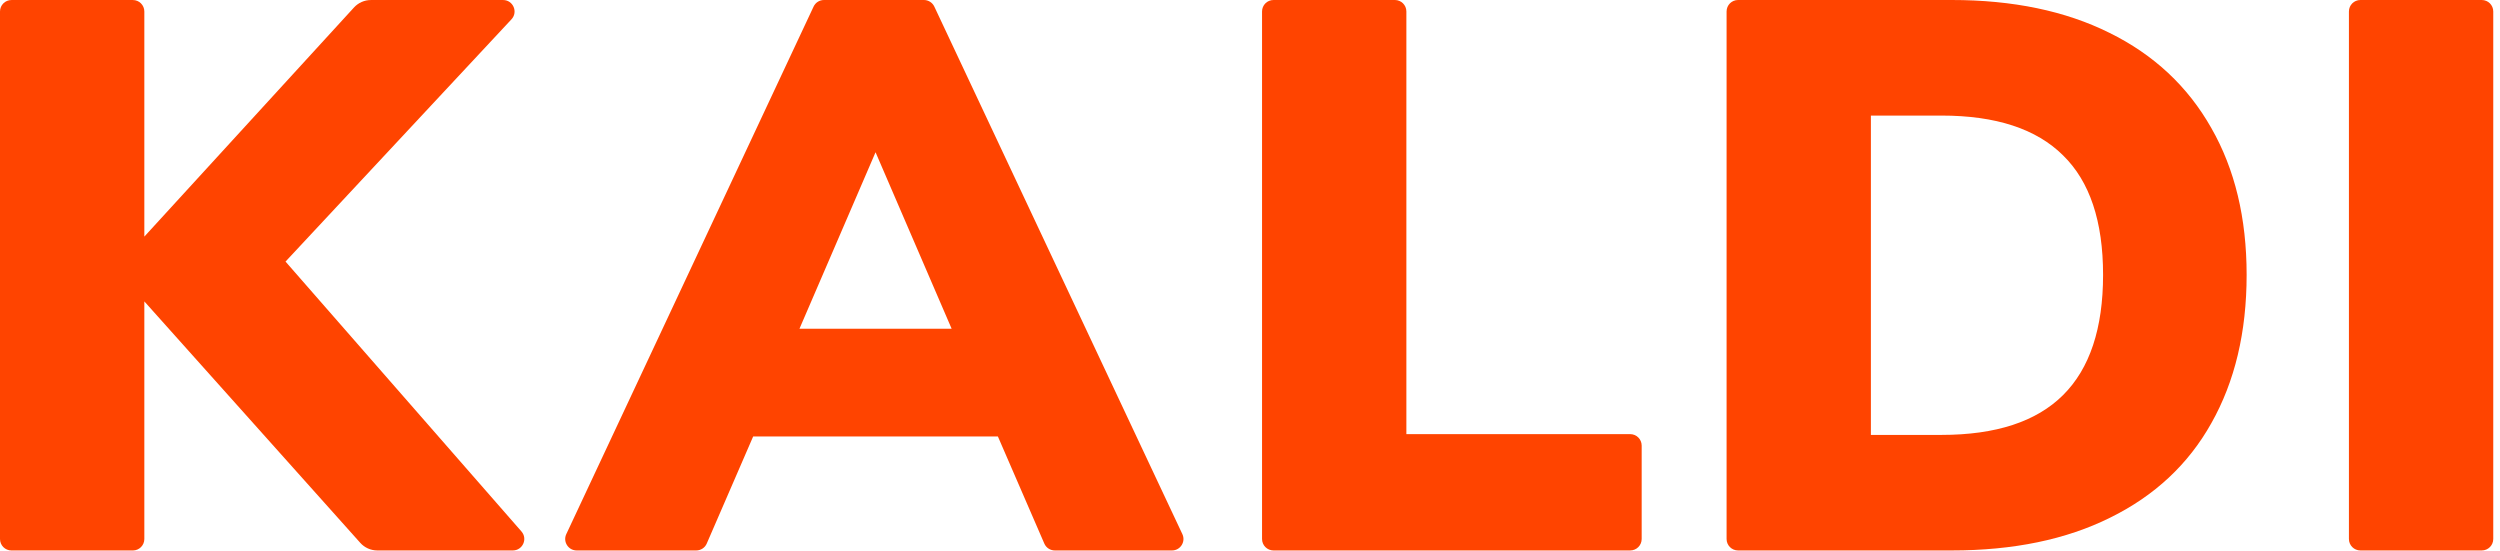
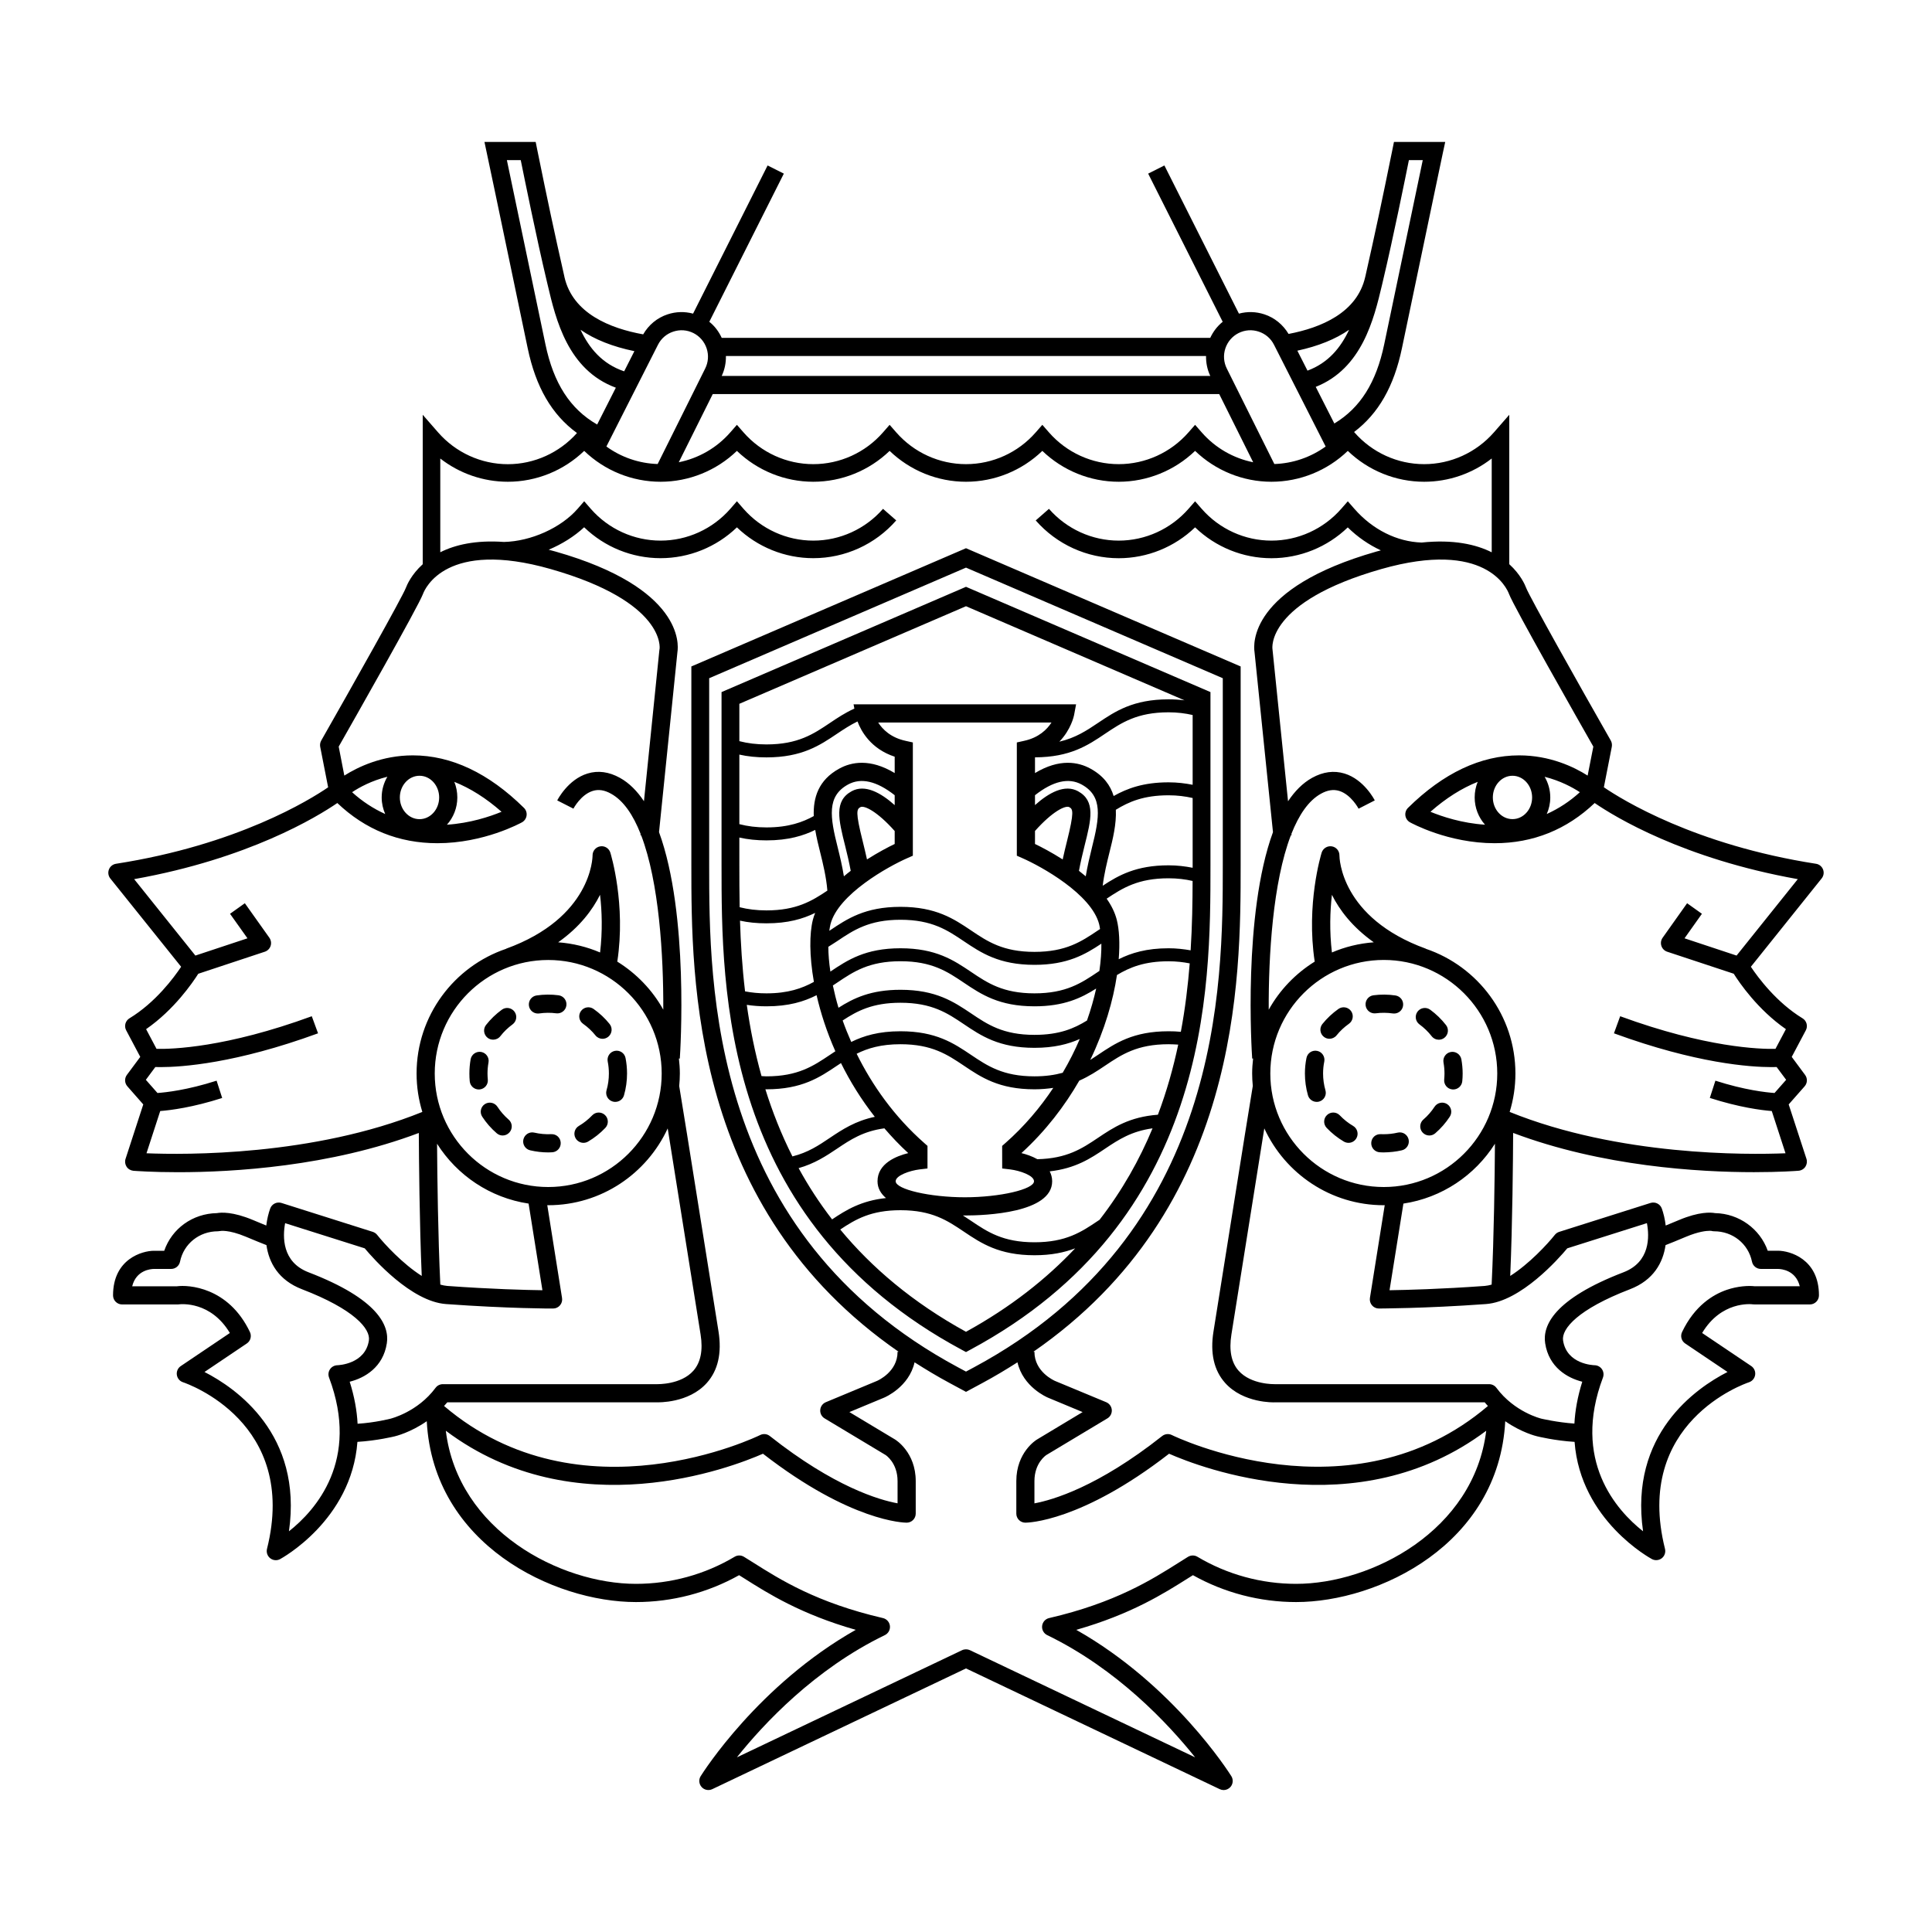
- <svg xmlns="http://www.w3.org/2000/svg" xmlns:xlink="http://www.w3.org/1999/xlink" viewBox="0 0 109 24">
-   <g transform="translate(-1470)">
-     <g style="mix-blend-mode:normal" transform="translate(1470)" fill="#f40">
-       <use xlink:href="#b" style="mix-blend-mode:normal" />
-       <use xlink:href="#c" style="mix-blend-mode:normal" />
-       <use xlink:href="#d" style="mix-blend-mode:normal" />
-       <use xlink:href="#e" style="mix-blend-mode:normal" />
-       <use xlink:href="#f" style="mix-blend-mode:normal" />
-     </g>
-   </g>
-   <defs>
-     <path id="b" d="M22.735 23.171c.283.323.053.829-.376.829h-5.907c-.285 0-.556-.121-.745-.333l-9.414-10.526v10.36c0 .276-.224.5-.5.5h-5.293c-.276 0-.5-.224-.5-.5v-23c0-.276.224-.5.5-.5h5.293c.276 0 .5.224.5.5v9.815l9.141-9.99c.19-.207.457-.325.738-.325h5.762c.437 0 .664.521.366.841l-9.851 10.563 10.287 11.767z" />
-     <path id="c" d="M45.991 24c-.199 0-.38-.118-.459-.301l-2.024-4.669h-10.67l-2.024 4.669c-.079.183-.259.301-.459.301h-5.212c-.366 0-.608-.381-.453-.712l10.782-23c.082-.176.259-.288.453-.288h4.358c.194 0 .37.112.453.287l10.815 23c.156.332-.086.713-.452.713h-5.108zm-11.135-9.668h6.635l-3.317-7.694-3.317 7.694z" />
-     <path id="d" d="M55.525 24c-.276 0-.5-.224-.5-.5v-23c0-.276.224-.5.5-.5h5.293c.276 0 .5.224.5.5v18.428h9.759c.276 0 .5.224.5.5v4.072c0 .276-.224.5-.5.5h-15.552z" />
-     <path id="e" d="M75.279.5c0-.276.224-.5.5-.5h9.315c2.667 0 4.959.477 6.874 1.43 1.938.953 3.42 2.338 4.446 4.153 1.026 1.793 1.539 3.926 1.539 6.4 0 2.496-.513 4.652-1.539 6.468-1.003 1.793-2.474 3.166-4.412 4.119-1.915.953-4.218 1.43-6.908 1.43h-9.315c-.276 0-.5-.224-.5-.5v-23zm9.37 18.462c2.371 0 4.138-.579 5.301-1.736 1.163-1.157 1.744-2.905 1.744-5.242 0-2.338-.581-4.074-1.744-5.209-1.163-1.157-2.93-1.736-5.301-1.736h-3.078v13.923h3.078z" />
-     <path id="f" d="M102.913 24c-.276 0-.5-.224-.5-.5v-23c0-.276.224-.5.5-.5h5.293c.276 0 .5.224.5.5v23c0 .276-.224.5-.5.5h-5.293z" />
-   </defs>
+ <svg xmlns="http://www.w3.org/2000/svg" viewBox="0 0 450 450" id="svg2" version="1.1">
+   <defs id="defs8" />
+   <path id="path6" d="m 172.21,163.93 c 0,0 52.79,-22.73 52.79,-22.73 0,0 50.89,21.92 50.89,21.92 -1.18,-0.15 -2.4,-0.23 -3.71,-0.23 -8.27,0 -12.43,2.8 -16.46,5.51 -2.64,1.78 -5.22,3.47 -8.98,4.35 2.73,-2.81 3.39,-5.98 3.43,-6.18 0,0 0.47,-2.52 0.47,-2.52 0,0 -51.83,0 -51.83,0 0,0 0.19,0.99 0.19,0.99 -2.16,0.98 -3.96,2.18 -5.71,3.36 -3.81,2.56 -7.42,4.99 -14.77,4.99 -2.33,0 -4.4,-0.26 -6.31,-0.76 0,0 0,-8.7 0,-8.7 0,0 0,0 0,0 z m 23.5,122.45 c 3.56,-2.38 7.16,-4.5 14.03,-4.5 7.34,0 10.94,2.42 14.76,4.99 4.02,2.7 8.19,5.5 16.45,5.5 3.96,0 6.96,-0.65 9.48,-1.61 -6.71,7.12 -15.03,13.72 -25.43,19.44 -12.5,-6.87 -22.01,-15.02 -29.29,-23.82 0,0 0,0 0,0 z m -17.19,-32.66 c 8.27,0 12.43,-2.8 16.45,-5.51 0.31,-0.2 0.61,-0.4 0.91,-0.6 2.08,4.21 4.68,8.44 7.88,12.52 -4.55,0.96 -7.56,2.95 -10.47,4.9 -2.61,1.76 -5.09,3.42 -8.72,4.32 -2.61,-5.17 -4.67,-10.42 -6.3,-15.64 0.09,0 0.16,0.01 0.25,0.01 0,0 0,0 0,0 z m 0,-19.33 c 5.18,0 8.75,-1.1 11.68,-2.59 0.94,4.11 2.36,8.53 4.37,13.06 -0.43,0.28 -0.85,0.56 -1.28,0.85 -3.82,2.56 -7.42,4.99 -14.76,4.99 -0.42,0 -0.77,-0.04 -1.16,-0.06 -1.57,-5.62 -2.67,-11.19 -3.43,-16.59 1.44,0.22 2.96,0.34 4.58,0.34 0,0 0,0 0,0 z m 11.36,-41.09 c 0.3,1.8 0.74,3.56 1.14,5.16 0.69,2.77 1.44,5.86 1.69,8.98 -3.61,2.42 -7.22,4.61 -14.19,4.61 -2.3,0 -4.35,-0.26 -6.24,-0.74 -0.06,-3.51 -0.07,-6.81 -0.07,-9.82 0,0 0,-6.41 0,-6.41 1.94,0.44 4.03,0.66 6.31,0.66 5.16,0 8.66,-1.11 11.36,-2.44 z m 48.63,-20.74 c 0,0 -1.67,0.37 -1.67,0.37 0,0 0,26.38 0,26.38 0,0 1.27,0.56 1.27,0.56 4.38,1.91 16.13,8.4 17.91,15.42 0.09,0.33 0.14,0.73 0.2,1.1 -0.17,0.11 -0.33,0.22 -0.5,0.33 -3.82,2.57 -7.43,4.99 -14.77,4.99 -7.34,0 -10.95,-2.42 -14.76,-4.99 -4.03,-2.71 -8.19,-5.5 -16.45,-5.5 -8.26,0 -12.42,2.79 -16.45,5.5 -0.04,0.03 -0.09,0.05 -0.13,0.08 0.08,-0.53 0.16,-1.05 0.27,-1.51 1.78,-7.01 13.54,-13.51 17.92,-15.42 0,0 1.27,-0.56 1.27,-0.56 0,0 0,-26.38 0,-26.38 0,0 -1.67,-0.37 -1.67,-0.37 -3.47,-0.75 -5.38,-2.67 -6.4,-4.27 0,0 40.36,0 40.36,0 -1.03,1.6 -2.93,3.52 -6.4,4.27 0,0 0,0 0,0 z m 39.28,-6.02 c 0,0 0,16.25 0,16.25 -1.75,-0.34 -3.57,-0.57 -5.61,-0.57 -5.86,0 -9.67,1.43 -12.79,3.19 -0.75,-2.48 -2.36,-4.72 -5.42,-6.39 -2.82,-1.55 -7.2,-2.4 -12.9,1.04 0,0 0,-3.66 0,-3.66 8.18,-0.03 12.33,-2.8 16.33,-5.5 3.82,-2.56 7.43,-4.99 14.78,-4.99 2.07,0 3.89,0.24 5.61,0.63 0,0 0,0 0,0 z m 0,35.58 c -1.75,-0.34 -3.58,-0.57 -5.61,-0.57 -7.51,0 -11.63,2.31 -15.34,4.76 0.33,-2.73 0.99,-5.42 1.6,-7.87 0.75,-2.99 1.62,-6.49 1.46,-9.83 3.02,-1.86 6.48,-3.37 12.28,-3.37 2.07,0 3.89,0.24 5.61,0.63 0,0 0,15.62 0,15.62 0,0 0,0.63 0,0.63 0,0 0,0 0,0 z m -5.61,18.75 c -5.14,0 -8.69,1.09 -11.61,2.55 0.3,-3.77 0.12,-6.95 -0.45,-9.18 -0.44,-1.72 -1.27,-3.37 -2.36,-4.92 3.7,-2.47 7.3,-4.75 14.42,-4.75 2.06,0 3.89,0.23 5.6,0.62 -0.01,4.87 -0.09,10.33 -0.46,16.16 -1.61,-0.28 -3.29,-0.48 -5.14,-0.48 0,0 0,0 0,0 z m -16.46,24.84 c -0.59,0.4 -1.18,0.79 -1.78,1.17 3.38,-7.02 5.35,-13.91 6.22,-19.78 3,-1.8 6.43,-3.2 12.02,-3.2 1.79,0 3.39,0.19 4.93,0.49 -0.41,5.1 -1.04,10.45 -2.07,15.94 -0.93,-0.09 -1.88,-0.14 -2.86,-0.13 -8.27,0 -12.43,2.8 -16.46,5.51 z m -59.45,-8.02 c 3.39,-2.23 6.96,-4.13 13.47,-4.13 7.34,0 10.94,2.42 14.76,4.99 4.02,2.71 8.19,5.51 16.45,5.51 4.56,0 7.85,-0.86 10.55,-2.06 -1.11,2.61 -2.44,5.25 -3.98,7.87 -1.84,0.51 -3.96,0.83 -6.57,0.83 -7.34,0 -10.95,-2.43 -14.76,-4.99 -4.03,-2.71 -8.19,-5.51 -16.45,-5.51 -5.06,0 -8.57,1.06 -11.47,2.49 -0.74,-1.68 -1.42,-3.36 -2,-5 0,0 0,0 0,0 z m -1.3,-8.8 c 3.82,-2.57 7.43,-5 14.77,-5 7.34,0 10.94,2.43 14.76,5 4.02,2.7 8.19,5.5 16.45,5.5 6.86,0 10.89,-1.93 14.37,-4.14 -0.53,2.38 -1.23,4.87 -2.14,7.45 -2.99,1.84 -6.42,3.34 -12.23,3.34 -7.34,0 -10.95,-2.43 -14.76,-5 -4.03,-2.7 -8.19,-5.5 -16.45,-5.5 -6.91,0 -10.95,1.96 -14.44,4.19 -0.53,-1.79 -0.96,-3.52 -1.31,-5.19 0.33,-0.22 0.66,-0.44 0.98,-0.65 0,0 0,0 0,0 z m -5.4,-0.19 c -2.78,1.53 -6.04,2.67 -11.05,2.67 -1.8,0 -3.44,-0.16 -4.98,-0.46 -0.69,-5.78 -1.02,-11.33 -1.18,-16.47 1.9,0.42 3.93,0.62 6.16,0.62 4.99,0 8.47,-1.02 11.35,-2.43 -0.22,0.53 -0.4,1.07 -0.54,1.62 -0.81,3.2 -0.83,8.35 0.24,14.45 0,0 0,0 0,0 z m 66.5,-2.55 c -0.12,0.08 -0.23,0.15 -0.35,0.23 -3.82,2.57 -7.42,4.99 -14.77,4.99 -7.34,0 -10.95,-2.42 -14.76,-4.99 -4.03,-2.71 -8.19,-5.51 -16.45,-5.51 -8.18,0 -12.34,2.75 -16.33,5.43 -0.31,-2.09 -0.47,-4.03 -0.48,-5.77 0.68,-0.44 1.38,-0.86 2.05,-1.31 3.81,-2.56 7.42,-4.99 14.76,-4.99 7.34,0 10.94,2.43 14.76,5 4.02,2.7 8.19,5.5 16.45,5.5 7.67,0 11.81,-2.42 15.58,-4.93 0.03,1.88 -0.13,4.03 -0.46,6.35 0,0 0,0 0,0 z m -4.98,-41.86 c -3.07,-1.68 -6.75,0.31 -10.02,3.23 0,0 0,-2.3 0,-2.3 4.18,-3.29 7.84,-4.15 10.87,-2.49 4.98,2.73 4.18,7.58 2.39,14.7 -0.51,2.07 -1.05,4.33 -1.44,6.68 -0.52,-0.44 -1.05,-0.87 -1.58,-1.28 0.38,-2.02 0.83,-3.96 1.31,-5.86 1.52,-6.04 2.62,-10.41 -1.53,-12.68 0,0 0,0 0,0 z m -10.02,12.29 c 0,0 0,-3.03 0,-3.03 4.07,-4.58 7.11,-6.03 7.99,-5.55 0.84,0.46 1.19,1.03 -0.55,7.98 -0.33,1.3 -0.67,2.73 -0.99,4.2 -2.64,-1.68 -5.04,-2.93 -6.45,-3.6 0,0 0,0 0,0 z m -32.68,-9.05 c -3.27,-2.92 -6.95,-4.92 -10.02,-3.24 -4.15,2.27 -3.05,6.64 -1.52,12.72 0.47,1.86 0.92,3.8 1.3,5.82 -0.54,0.41 -1.07,0.84 -1.59,1.28 -0.38,-2.36 -0.92,-4.62 -1.44,-6.71 -1.79,-7.09 -2.58,-11.94 2.4,-14.67 3.03,-1.66 6.69,-0.8 10.87,2.49 0,0 0,2.31 0,2.31 z m -6.45,12.65 c -0.33,-1.48 -0.67,-2.91 -1,-4.24 -1.74,-6.91 -1.38,-7.48 -0.54,-7.94 0.88,-0.48 3.92,0.98 7.99,5.56 0,0 0,3.02 0,3.02 -1.41,0.67 -3.81,1.92 -6.45,3.6 0,0 0,0 0,0 z m 12.23,72.2 c 0,0 1.86,-0.22 1.86,-0.22 0,0 0,-5.26 0,-5.26 0,0 -0.71,-0.63 -0.71,-0.63 -7.05,-6.2 -12.21,-13.56 -15.79,-20.83 2.61,-1.3 5.7,-2.22 10.21,-2.22 7.34,0 10.94,2.43 14.76,4.99 4.02,2.71 8.19,5.51 16.45,5.51 1.62,0 3.04,-0.14 4.38,-0.33 -3.03,4.55 -6.72,8.95 -11.19,12.88 0,0 -0.72,0.63 -0.72,0.63 0,0 0.01,5.26 0.01,5.26 0,0 1.86,0.22 1.86,0.22 2.27,0.28 5.55,1.41 5.55,2.76 0,1.88 -7.98,3.73 -16.11,3.73 -8.13,0 -16.11,-1.85 -16.11,-3.73 0,-1.35 3.28,-2.48 5.55,-2.76 z M 241.62,270 c -1.24,-0.7 -2.6,-1.15 -3.71,-1.42 5.7,-5.21 10.1,-11.02 13.48,-16.88 2.28,-1 4.17,-2.25 6.01,-3.49 3.82,-2.56 7.43,-4.99 14.78,-4.99 0.79,0.01 1.53,0.04 2.25,0.09 -1.14,5.39 -2.67,10.87 -4.73,16.33 -6.65,0.5 -10.38,2.98 -13.98,5.4 -3.69,2.48 -7.22,4.81 -14.1,4.96 0,0 0,0 0,0 z M 199.73,168.04 c 0.83,2.23 3.07,6.37 8.66,8.21 0,0 0,3.81 0,3.81 -5.71,-3.44 -10.08,-2.59 -12.9,-1.04 -4.9,2.68 -6.1,6.81 -5.95,11.06 -2.49,1.37 -5.79,2.64 -11.02,2.64 -2.33,0 -4.4,-0.26 -6.31,-0.76 0,0 0,-16.2 0,-16.2 1.94,0.44 4.02,0.65 6.31,0.65 8.27,0 12.43,-2.8 16.45,-5.51 1.55,-1.04 3.06,-2.03 4.76,-2.86 0,0 0,0 0,0 z m -5.92,115.98 c -3,-3.89 -5.58,-7.88 -7.8,-11.94 3.75,-1.06 6.4,-2.82 8.97,-4.54 3.1,-2.09 6.08,-4.06 11.01,-4.73 1.71,1.98 3.53,3.92 5.56,5.77 -2.77,0.68 -7.16,2.41 -7.16,6.56 0,1.61 0.77,2.88 1.97,3.91 -5.78,0.62 -9.27,2.77 -12.55,4.97 0,0 0,0 0,0 z m 61.92,0.34 c -3.82,2.57 -7.43,4.99 -14.78,4.99 -7.34,0 -10.95,-2.42 -14.76,-4.99 -0.63,-0.42 -1.27,-0.84 -1.92,-1.26 0.15,0 0.32,0.01 0.46,0.01 4.77,0 20.34,-0.58 20.34,-7.97 0,-0.88 -0.23,-1.63 -0.57,-2.31 5.98,-0.67 9.51,-3 12.91,-5.29 3.1,-2.08 6.1,-4.05 11.04,-4.73 -3.02,7.27 -7.03,14.45 -12.33,21.29 -0.13,0.09 -0.26,0.17 -0.39,0.26 0,0 0,0 0,0 z m 46.16,84.55 c -8.11,0 -16.06,-2.18 -22.99,-6.31 -0.68,-0.41 -1.52,-0.39 -2.2,0.02 -0.69,0.43 -1.41,0.88 -2.15,1.35 -6.24,3.94 -14.77,9.34 -30.19,12.91 -0.88,0.2 -1.53,0.94 -1.63,1.83 -0.1,0.89 0.38,1.75 1.18,2.14 16.32,7.9 28.25,20.7 34.46,28.47 0,0 -52.45,-24.96 -52.45,-24.96 -0.57,-0.27 -1.26,-0.27 -1.83,0 0,0 -52.46,24.96 -52.46,24.96 6.2,-7.76 18.12,-20.56 34.47,-28.47 0.8,-0.39 1.28,-1.25 1.18,-2.14 -0.1,-0.89 -0.75,-1.63 -1.63,-1.83 -15.44,-3.58 -23.97,-8.98 -30.2,-12.92 -0.74,-0.47 -1.46,-0.92 -2.15,-1.34 -0.67,-0.42 -1.51,-0.43 -2.19,-0.02 -6.93,4.13 -14.88,6.31 -22.99,6.31 -17.55,0 -41.44,-12.36 -44.28,-35.66 30.21,22.68 66.74,8.48 73.87,5.35 20.47,15.88 32.93,16.06 33.47,16.06 1.16,0 2.11,-0.95 2.11,-2.11 0,0 0,-7.57 0,-7.57 0,-6.72 -4.64,-9.59 -4.84,-9.71 0,0 -10.61,-6.37 -10.61,-6.37 0,0 8.08,-3.36 8.08,-3.36 0.27,-0.11 5.81,-2.5 7.1,-8.23 2.6,1.65 5.27,3.27 8.14,4.81 0,0 3.84,2.07 3.84,2.07 0,0 3.84,-2.07 3.84,-2.07 2.87,-1.54 5.55,-3.16 8.15,-4.81 1.29,5.73 6.83,8.12 7.1,8.23 0,0 8.07,3.36 8.07,3.36 0,0 -10.61,6.38 -10.61,6.38 -0.2,0.11 -4.83,2.98 -4.83,9.7 0,0 0,7.57 0,7.57 0,1.16 0.94,2.11 2.11,2.11 0.53,0 13,-0.18 33.47,-16.06 7.13,3.14 43.65,17.33 73.87,-5.35 -2.85,23.3 -26.74,35.66 -44.28,35.66 0,0 0,0 0,0 z m -77.88,-54.52 c 0,0 0.99,0.53 0.99,0.53 0,0 0.98,-0.53 0.98,-0.53 55.96,-30.07 55.96,-83.95 55.96,-112.9 0,0 0,-40.29 0,-40.29 0,0 -56.94,-24.52 -56.94,-24.52 0,0 -56.94,24.52 -56.94,24.52 0,0 0,40.29 0,40.29 0,28.95 0,82.83 55.95,112.9 0,0 0,0 0,0 z M 165.18,157.97 c 0,0 59.82,-25.76 59.82,-25.76 0,0 59.81,25.76 59.81,25.76 0,0 0,43.52 0,43.52 0,27.86 0,85.84 -57.93,116.97 0,0 -1.88,1.01 -1.88,1.01 0,0 -1.88,-1.01 -1.88,-1.01 -57.94,-31.13 -57.94,-89.11 -57.94,-116.97 0,0 0,-43.52 0,-43.52 z m -7.08,-50.3 c 0,0 7.91,-15.88 7.91,-15.88 0,0 117.97,0 117.97,0 0,0 7.91,15.88 7.91,15.88 -4.6,-0.93 -8.83,-3.34 -11.99,-6.96 0,0 -1.54,-1.76 -1.54,-1.76 0,0 -1.54,1.76 -1.54,1.76 -4.12,4.71 -10.05,7.4 -16.25,7.4 -6.21,0 -12.13,-2.69 -16.25,-7.4 0,0 -1.54,-1.76 -1.54,-1.76 0,0 -1.54,1.76 -1.54,1.76 -4.11,4.71 -10.03,7.4 -16.24,7.4 -6.21,0 -12.13,-2.69 -16.25,-7.4 0,0 -1.54,-1.76 -1.54,-1.76 0,0 -1.54,1.76 -1.54,1.76 -4.11,4.71 -10.03,7.4 -16.24,7.4 -6.21,0 -12.13,-2.69 -16.25,-7.4 0,0 -1.54,-1.76 -1.54,-1.76 0,0 -1.54,1.76 -1.54,1.76 -3.16,3.62 -7.39,6.03 -12,6.96 0,0 0,0 0,0 z m 10.98,-24.75 c 0,0 111.83,0 111.83,0 -0.02,1.56 0.27,3.14 0.99,4.64 0,0 -113.8,0 -113.8,0 0.71,-1.5 1.01,-3.08 0.98,-4.64 0,0 0,0 0,0 z m -66.53,23.88 c 4.47,3.48 10,5.41 15.74,5.41 6.64,0 13.01,-2.6 17.78,-7.19 4.77,4.59 11.14,7.19 17.79,7.19 6.64,0 13.01,-2.6 17.78,-7.19 4.78,4.59 11.14,7.19 17.79,7.19 6.65,0 13.01,-2.6 17.78,-7.19 4.78,4.59 11.14,7.19 17.79,7.19 6.65,0 13.01,-2.6 17.78,-7.19 4.78,4.59 11.14,7.19 17.79,7.19 6.64,0 13.01,-2.6 17.79,-7.19 4.77,4.59 11.14,7.19 17.78,7.19 6.65,0 13.01,-2.6 17.79,-7.19 4.77,4.59 11.14,7.19 17.78,7.19 5.74,0 11.27,-1.93 15.74,-5.42 0,0 0,21.85 0,21.85 -3.67,-1.84 -8.92,-3.04 -16.33,-2.27 -5.75,-0.19 -11.42,-3.01 -15.65,-7.85 0,0 -1.54,-1.76 -1.54,-1.76 0,0 -1.54,1.76 -1.54,1.76 -4.12,4.7 -10.04,7.4 -16.25,7.4 -6.21,0 -12.13,-2.7 -16.24,-7.4 0,0 -1.54,-1.76 -1.54,-1.76 0,0 -1.54,1.76 -1.54,1.76 -4.12,4.7 -10.04,7.4 -16.25,7.4 -6.21,0 -12.13,-2.7 -16.25,-7.4 0,0 -3.08,2.7 -3.08,2.7 4.9,5.59 11.94,8.8 19.33,8.8 6.65,0 13.01,-2.6 17.79,-7.19 4.77,4.59 11.13,7.19 17.78,7.19 6.65,0 13.01,-2.59 17.78,-7.18 2.31,2.27 4.93,4.06 7.71,5.35 -0.35,0.1 -0.69,0.18 -1.04,0.28 -29.73,8.48 -28.65,21.68 -28.39,23.37 0,0 4.3,41.98 4.3,41.98 -7,19.12 -4.96,51.01 -4.84,52.75 0,0 0.21,-0.02 0.21,-0.02 -0.13,1.15 -0.22,2.31 -0.22,3.49 0,0.98 0.06,1.94 0.15,2.9 -0.23,1.35 -1.58,9.54 -9.16,57.22 -0.8,5 0.11,9.02 2.7,11.93 4.26,4.79 11.42,4.56 11.63,4.54 0,0 48.85,0 48.85,0 0.24,0.3 0.49,0.58 0.75,0.85 -31.82,27.1 -73.2,6.98 -73.62,6.77 -0.73,-0.37 -1.61,-0.28 -2.26,0.23 -14.96,11.83 -25.48,14.89 -29.75,15.68 0,0 0,-5.18 0,-5.18 0,-4.25 2.69,-6.02 2.78,-6.08 0,0 14.21,-8.53 14.21,-8.53 0.69,-0.41 1.08,-1.17 1.03,-1.97 -0.06,-0.8 -0.57,-1.49 -1.3,-1.8 0,0 -11.94,-4.96 -11.94,-4.96 -0.2,-0.09 -4.78,-2.11 -4.78,-6.78 0,0 -0.26,0 -0.26,0 48.26,-33.34 48.29,-86.73 48.29,-113.37 0,0 0,-46.26 0,-46.26 0,0 -63.97,-27.54 -63.97,-27.54 0,0 -63.97,27.54 -63.97,27.54 0,0 0,46.26 0,46.26 0,26.64 0.03,80.03 48.29,113.37 0,0 -0.26,0 -0.26,0 0,4.67 -4.59,6.69 -4.77,6.77 0,0 -11.94,4.97 -11.94,4.97 -0.74,0.31 -1.24,1 -1.3,1.8 -0.06,0.8 0.33,1.56 1.02,1.97 0,0 14.2,8.53 14.2,8.53 0.03,0.02 2.79,1.8 2.79,6.08 0,0 0,5.17 0,5.17 -4.28,-0.78 -14.79,-3.84 -29.75,-15.67 -0.64,-0.51 -1.52,-0.6 -2.26,-0.23 -0.41,0.21 -41.76,20.37 -73.62,-6.77 0.25,-0.28 0.5,-0.55 0.75,-0.85 0,0 48.75,0 48.75,0 0.32,0 7.47,0.25 11.72,-4.54 2.59,-2.91 3.5,-6.93 2.71,-11.94 -7.54,-47.42 -8.92,-55.78 -9.16,-57.19 0.09,-0.97 0.15,-1.94 0.15,-2.93 0,-1.17 -0.09,-2.33 -0.22,-3.48 0,0 0.21,0.02 0.21,0.02 0.12,-1.74 2.16,-33.63 -4.84,-52.75 0,0 4.29,-41.98 4.29,-41.98 0.27,-1.69 1.34,-14.9 -28.39,-23.37 -0.55,-0.16 -1.07,-0.29 -1.6,-0.43 3.08,-1.3 5.95,-3.08 8.26,-5.23 4.77,4.61 11.14,7.2 17.8,7.2 6.64,0 13.01,-2.59 17.78,-7.18 4.78,4.59 11.14,7.18 17.79,7.18 7.39,0 14.43,-3.2 19.32,-8.8 0,0 -3.08,-2.69 -3.08,-2.69 -4.11,4.7 -10.03,7.4 -16.24,7.4 -6.21,0 -12.13,-2.7 -16.25,-7.4 0,0 -1.54,-1.77 -1.54,-1.77 0,0 -1.54,1.77 -1.54,1.77 -4.11,4.7 -10.03,7.4 -16.24,7.4 -6.22,0 -12.14,-2.7 -16.25,-7.4 0,0 -1.54,-1.77 -1.54,-1.77 0,0 -1.54,1.77 -1.54,1.77 -3.89,4.45 -10.88,7.57 -17.14,7.71 -6.63,-0.47 -11.42,0.68 -14.84,2.4 0,0 0,-21.83 0,-21.83 0,0 0,0 0,0 z m 50.7,-26.49 c 0.74,-1.47 2.01,-2.56 3.57,-3.07 1.56,-0.52 3.22,-0.4 4.7,0.34 1.46,0.74 2.55,2.01 3.07,3.57 0.52,1.57 0.39,3.24 -0.35,4.71 0,0 -11.06,22.22 -11.06,22.22 -4.33,-0.14 -8.48,-1.57 -11.94,-4.08 0,0 12.01,-23.69 12.01,-23.69 0,0 0,0 0,0 z m -7.87,6.18 c -5.12,-1.73 -8.16,-5.4 -10.16,-9.68 3.27,2.27 7.48,3.94 12.54,4.98 0,0 -2.38,4.7 -2.38,4.7 z m -6.29,12.39 c -6.28,-3.6 -10.15,-9.58 -12.05,-18.69 -5.43,-26 -7.98,-38.15 -8.98,-42.9 0,0 3.23,0 3.23,0 0.81,3.99 3.69,18.23 6.06,28.17 0,0 0.23,0.97 0.23,0.97 1.88,7.98 4.68,19.75 15.86,23.87 0,0 -4.35,8.58 -4.35,8.58 0,0 0,0 0,0 z m -25.47,152.56 c -0.04,-0.46 -0.07,-0.93 -0.07,-1.4 0,-0.86 0.08,-1.72 0.23,-2.55 0.22,-1.15 -0.54,-2.25 -1.69,-2.47 -1.15,-0.2 -2.25,0.55 -2.47,1.7 -0.19,1.08 -0.29,2.2 -0.29,3.32 0,0.61 0.02,1.21 0.08,1.81 0.11,1.09 1.03,1.91 2.11,1.91 0.06,0 0.14,0 0.2,-0.01 1.17,-0.11 2.02,-1.15 1.9,-2.31 0,0 0,0 0,0 z m 11.67,-15.37 c 0.1,0 0.2,0 0.31,-0.02 1.31,-0.19 2.67,-0.2 3.95,-0.03 1.16,0.15 2.22,-0.67 2.37,-1.82 0.16,-1.16 -0.66,-2.23 -1.82,-2.38 -1.67,-0.22 -3.42,-0.21 -5.12,0.04 -1.16,0.17 -1.95,1.25 -1.78,2.41 0.15,1.05 1.05,1.8 2.09,1.8 0,0 0,0 0,0 z m 10.61,30.12 c 0.37,0 0.74,-0.1 1.07,-0.29 1.48,-0.87 2.83,-1.94 4.02,-3.19 0.81,-0.85 0.77,-2.19 -0.07,-2.99 -0.85,-0.81 -2.19,-0.78 -2.99,0.07 -0.92,0.96 -1.96,1.79 -3.1,2.46 -1.01,0.59 -1.34,1.89 -0.75,2.89 0.39,0.67 1.1,1.05 1.82,1.05 0,0 0,0 0,0 z m -17.44,-5.43 c -1,-0.87 -1.88,-1.87 -2.6,-2.98 -0.64,-0.97 -1.95,-1.25 -2.93,-0.61 -0.98,0.64 -1.25,1.95 -0.61,2.93 0.94,1.44 2.08,2.74 3.38,3.86 0.4,0.35 0.89,0.52 1.38,0.52 0.59,0 1.18,-0.25 1.6,-0.74 0.77,-0.88 0.67,-2.22 -0.22,-2.98 0,0 0,0 0,0 z m 20.24,-19.59 c 0.42,0.52 1.03,0.79 1.65,0.79 0.46,0 0.93,-0.16 1.32,-0.47 0.91,-0.74 1.05,-2.07 0.32,-2.98 -1.07,-1.34 -2.34,-2.52 -3.74,-3.51 -0.96,-0.67 -2.28,-0.44 -2.95,0.52 -0.67,0.95 -0.44,2.27 0.51,2.94 1.09,0.77 2.06,1.68 2.89,2.71 0,0 0,0 0,0 z m 2.85,6.09 c 0.18,0.91 0.27,1.84 0.27,2.78 0,1.33 -0.18,2.65 -0.55,3.91 -0.32,1.13 0.33,2.3 1.45,2.62 0.2,0.06 0.39,0.08 0.59,0.08 0.92,0 1.76,-0.6 2.03,-1.53 0.47,-1.65 0.71,-3.35 0.71,-5.08 0,-1.22 -0.12,-2.43 -0.35,-3.61 -0.23,-1.15 -1.33,-1.89 -2.49,-1.66 -1.15,0.23 -1.89,1.34 -1.66,2.49 0,0 0,0 0,0 z m -10.95,18.91 c -0.05,-1.16 -0.99,-2.06 -2.22,-2 -1.31,0.06 -2.65,-0.06 -3.93,-0.36 -1.13,-0.27 -2.27,0.44 -2.54,1.58 -0.27,1.14 0.44,2.28 1.58,2.54 1.37,0.32 2.78,0.49 4.2,0.49 0.3,0 0.61,-0.01 0.91,-0.03 1.16,-0.06 2.06,-1.05 2,-2.22 z m -13.71,-30.99 c -1.39,1.01 -2.63,2.21 -3.69,3.56 -0.72,0.93 -0.55,2.26 0.37,2.98 0.38,0.3 0.84,0.44 1.3,0.44 0.63,0 1.25,-0.28 1.67,-0.81 0.81,-1.05 1.77,-1.97 2.84,-2.75 0.94,-0.69 1.15,-2.01 0.46,-2.96 -0.69,-0.94 -2.01,-1.15 -2.95,-0.46 0,0 0,0 0,0 z m -15.63,14.86 c 0,-14.58 11.85,-26.44 26.43,-26.44 14.57,0 26.43,11.86 26.43,26.44 0,14.58 -11.86,26.44 -26.43,26.44 -14.58,0 -26.43,-11.86 -26.43,-26.44 z m 38.51,-28.19 c -3.03,-1.3 -6.32,-2.11 -9.76,-2.37 5.04,-3.57 8.01,-7.56 9.75,-11.06 0.45,3.76 0.6,8.46 0.01,13.43 z M 34.12,268.62 c 0,0 3.2,-9.84 3.2,-9.84 2.43,-0.19 7.55,-0.83 14.43,-3.04 0,0 -1.3,-4.03 -1.3,-4.03 -6.81,2.19 -11.81,2.73 -13.77,2.87 0,0 -2.71,-3.07 -2.71,-3.07 0,0 2.21,-2.98 2.21,-2.98 0.34,0.01 0.72,0.02 1.19,0.02 4.99,0 17.55,-0.86 36.71,-7.87 0,0 -1.46,-3.98 -1.46,-3.98 -20.01,7.33 -32.57,7.68 -36.16,7.6 0,0 -2.43,-4.59 -2.43,-4.59 6.54,-4.53 10.83,-10.82 12.15,-12.9 0,0 15.51,-5.14 15.51,-5.14 0.63,-0.21 1.13,-0.71 1.34,-1.35 0.21,-0.64 0.1,-1.34 -0.28,-1.89 0,0 -5.72,-8.05 -5.72,-8.05 0,0 -3.45,2.46 -3.45,2.46 0,0 4.06,5.71 4.06,5.71 0,0 -12.13,4.02 -12.13,4.02 0,0 -14.26,-17.8 -14.26,-17.8 26.68,-4.76 42.61,-14.51 47.32,-17.73 6.5,6.19 14.32,9.36 23.3,9.36 10.86,0 19.36,-4.68 19.72,-4.87 0.58,-0.33 0.97,-0.91 1.06,-1.57 0.09,-0.66 -0.13,-1.32 -0.61,-1.79 -8.23,-8.12 -16.94,-12.23 -25.88,-12.23 -7.21,0 -12.8,2.71 -15.96,4.71 0,0 -1.31,-6.75 -1.31,-6.75 3.17,-5.57 18.56,-32.67 19.63,-35.55 0.49,-1.32 5.48,-12.72 29.73,-5.81 26.9,7.67 25.39,18.51 25.38,18.58 -0.02,0.07 -0.03,0.15 -0.04,0.22 0,0 -3.6,35.28 -3.6,35.28 -1.58,-2.36 -3.42,-4.24 -5.59,-5.44 -2.55,-1.42 -5.1,-1.77 -7.56,-1.01 -4.53,1.38 -6.95,6.06 -7.05,6.26 0,0 3.77,1.92 3.77,1.92 0.02,-0.04 1.73,-3.28 4.51,-4.13 1.35,-0.42 2.74,-0.2 4.27,0.66 2.91,1.61 5.15,4.98 6.87,9.35 0,0 -0.03,0.32 -0.03,0.32 0,0 0.16,0.01 0.16,0.01 4.18,10.92 5.21,27.96 5.15,40.61 -2.55,-4.59 -6.26,-8.43 -10.71,-11.19 2.03,-13.37 -1.47,-24.89 -1.62,-25.39 -0.32,-1 -1.3,-1.63 -2.34,-1.46 -1.03,0.15 -1.8,1.05 -1.8,2.09 0,0.59 -0.27,14.54 -20.13,21.75 0,0 0.01,0.02 0.01,0.02 -12.12,4.1 -20.87,15.56 -20.87,29.05 0,3.11 0.47,6.11 1.34,8.95 -25.41,10.28 -55.25,10 -64.25,9.63 0,0 0,0 0,0 z m 63.59,-87.93 c 2.53,0 4.58,2.27 4.58,5.05 0,2.79 -2.05,5.06 -4.58,5.06 -2.52,0 -4.58,-2.27 -4.58,-5.06 0,-2.78 2.06,-5.05 4.58,-5.05 z m 8.11,1.42 c 3.71,1.48 7.39,3.79 11,6.97 -2.74,1.13 -7.34,2.66 -12.72,3.01 1.49,-1.66 2.42,-3.89 2.42,-6.35 0,-1.29 -0.25,-2.51 -0.7,-3.63 z m -16.1,7.49 c -2.75,-1.25 -5.34,-2.93 -7.71,-5.08 1.7,-1.14 4.55,-2.69 8.21,-3.6 -0.82,1.41 -1.32,3.05 -1.32,4.82 0,1.38 0.31,2.68 0.82,3.86 z m 33.4,90.74 c 0,0 3.22,20.18 3.22,20.18 -3.87,-0.05 -11.97,-0.26 -22.15,-1 -0.53,-0.04 -1.08,-0.16 -1.63,-0.31 -0.54,-11.15 -0.71,-25.28 -0.76,-32.81 4.66,7.36 12.35,12.59 21.32,13.94 z m -56.71,4.56 c 0,0 18.54,5.86 18.54,5.86 2.02,2.42 10.81,12.39 18.93,12.98 14.45,1.05 24.89,1.06 24.95,1.04 0.62,0 1.21,-0.27 1.61,-0.75 0.4,-0.47 0.57,-1.09 0.47,-1.7 0,0 -3.44,-21.63 -3.44,-21.63 0.07,0.01 0.14,0.02 0.22,0.02 12.34,0 22.97,-7.35 27.83,-17.89 1.25,7.8 3.53,22.03 7.66,47.99 0.59,3.68 0.02,6.52 -1.67,8.44 -2.9,3.29 -8.34,3.13 -8.49,3.14 0,0 -49.87,0 -49.87,0 -0.67,0 -1.3,0.31 -1.7,0.85 -4.18,5.64 -10.39,7.16 -10.49,7.19 -0.04,0.01 -3.56,0.92 -7.67,1.18 -0.16,-3.04 -0.73,-6.3 -1.84,-9.79 3.51,-0.88 7.79,-3.37 8.65,-8.95 0.64,-4.1 -2.01,-10.31 -18.24,-16.54 -6.21,-2.38 -6.03,-8.32 -5.45,-11.44 0,0 0,0 0,0 z m 0.89,71.77 c 3.24,-22.59 -12.31,-33.35 -19.67,-37.11 0,0 9.86,-6.64 9.86,-6.64 0.87,-0.58 1.17,-1.72 0.72,-2.67 -5.03,-10.54 -14.39,-11.01 -17,-10.65 0,0 -10.42,0 -10.42,0 0.93,-3.76 4.31,-4.03 5.06,-4.04 0,0 4.01,0 4.01,0 1.01,0 1.87,-0.71 2.07,-1.69 0.85,-4.17 4.48,-7.08 8.82,-7.08 0.14,0 0.37,-0.03 0.52,-0.06 0.02,-0.01 1.92,-0.38 6.01,1.33 2.09,0.88 3.71,1.54 4.78,1.95 0.57,4.06 2.78,8.17 8.28,10.28 12.13,4.66 16,9.22 15.58,11.94 -0.85,5.51 -7.09,5.75 -7.34,5.76 -0.69,0.02 -1.33,0.36 -1.71,0.93 -0.39,0.57 -0.47,1.29 -0.23,1.93 7.26,19.29 -3.13,30.91 -9.34,35.82 0,0 0,0 0,0 z M 322.41,80.19 c -1.86,8.92 -5.59,14.83 -11.62,18.45 0,0 -4.33,-8.53 -4.33,-8.53 10.79,-4.27 13.55,-15.8 15.42,-23.67 0,0 0.23,-0.98 0.23,-0.98 2.37,-9.94 5.25,-24.18 6.05,-28.17 0,0 3.23,0 3.23,0 -0.99,4.75 -3.55,16.9 -8.98,42.9 0,0 0,0 0,0 z m 65.53,209.82 c 1.07,-0.41 2.69,-1.07 4.78,-1.95 2.9,-1.21 4.7,-1.38 5.48,-1.38 0.37,0 0.46,0.02 0.45,0.03 0.19,0.05 0.4,0.08 0.6,0.08 4.34,0 7.97,2.91 8.82,7.07 0.2,0.99 1.07,1.7 2.07,1.7 0,0 4,0 4,0 0.76,0.01 4.13,0.28 5.06,4.03 0,0 -10.54,0 -10.54,0 -1.4,-0.16 -3.9,-0.04 -6.47,0.84 -3.12,1.07 -7.46,3.65 -10.4,9.82 -0.46,0.95 -0.15,2.09 0.72,2.67 0,0 9.86,6.64 9.86,6.64 -7.36,3.76 -22.91,14.51 -19.67,37.11 -6.22,-4.91 -16.6,-16.53 -9.34,-35.82 0.24,-0.64 0.15,-1.36 -0.23,-1.93 -0.39,-0.57 -1.03,-0.92 -1.71,-0.93 -0.27,-0.01 -6.49,-0.2 -7.35,-5.76 -0.41,-2.72 3.46,-7.29 15.58,-11.94 5.5,-2.11 7.71,-6.22 8.29,-10.28 0,0 0,0 0,0 z m -22.89,0.75 c 0,0 18.55,-5.87 18.55,-5.87 0.59,3.12 0.79,9.05 -5.46,11.45 -16.22,6.23 -18.88,12.43 -18.24,16.54 0.86,5.58 5.14,8.07 8.64,8.95 -1.09,3.48 -1.67,6.73 -1.83,9.75 -4.11,-0.29 -7.64,-1.14 -7.71,-1.15 -0.07,-0.02 -6.23,-1.49 -10.46,-7.18 -0.39,-0.53 -1.02,-0.85 -1.69,-0.85 0,0 -49.96,0 -49.96,0 -0.05,-0.01 -5.49,0.15 -8.4,-3.14 -1.7,-1.91 -2.26,-4.76 -1.67,-8.44 4.13,-25.97 6.4,-40.2 7.66,-48 4.85,10.55 15.49,17.9 27.83,17.9 0.07,0 0.15,-0.01 0.22,-0.02 0,0 -3.45,21.63 -3.45,21.63 -0.09,0.61 0.08,1.23 0.48,1.7 0.4,0.48 0.99,0.75 1.61,0.75 0.11,-0.02 10.5,0.01 24.94,-1.04 8.12,-0.59 16.92,-10.56 18.94,-12.98 0,0 0,0 0,0 z m -45.07,-71.28 c -3.44,0.26 -6.72,1.07 -9.75,2.37 -0.59,-4.97 -0.44,-9.67 0,-13.43 1.74,3.5 4.72,7.49 9.75,11.06 z m 3.67,81.04 c 0,0 3.23,-20.18 3.23,-20.18 8.96,-1.35 16.66,-6.58 21.32,-13.94 -0.05,7.53 -0.22,21.66 -0.77,32.81 -0.55,0.15 -1.09,0.27 -1.62,0.31 -10.18,0.74 -18.28,0.94 -22.16,1 z M 371.12,173.9 c 0,0 -1.33,6.75 -1.33,6.75 -3.15,-2 -8.75,-4.71 -15.96,-4.71 -8.93,0 -17.64,4.11 -25.88,12.23 -0.47,0.47 -0.7,1.13 -0.61,1.79 0.09,0.66 0.49,1.24 1.07,1.57 0.36,0.19 8.85,4.87 19.72,4.87 8.97,0 16.8,-3.18 23.3,-9.36 4.7,3.22 20.64,12.97 47.31,17.73 0,0 -14.26,17.8 -14.26,17.8 0,0 -12.12,-4.02 -12.12,-4.02 0,0 4.05,-5.71 4.05,-5.71 0,0 -3.45,-2.46 -3.45,-2.46 0,0 -5.71,8.05 -5.71,8.05 -0.39,0.55 -0.49,1.25 -0.28,1.89 0.21,0.63 0.7,1.14 1.34,1.35 0,0 15.51,5.13 15.51,5.13 1.31,2.09 5.6,8.37 12.15,12.91 0,0 -2.43,4.59 -2.43,4.59 -3.59,0.08 -16.16,-0.27 -36.17,-7.6 0,0 -1.45,3.98 -1.45,3.98 19.16,7.01 31.71,7.87 36.71,7.87 0.47,0 0.85,-0.01 1.18,-0.02 0,0 2.22,2.98 2.22,2.98 0,0 -2.71,3.07 -2.71,3.07 -1.96,-0.14 -6.96,-0.68 -13.77,-2.87 0,0 -1.3,4.02 -1.3,4.02 6.88,2.21 12,2.86 14.43,3.05 0,0 3.2,9.84 3.2,9.84 -9,0.37 -38.84,0.65 -64.25,-9.63 0.87,-2.84 1.34,-5.84 1.34,-8.95 0,-13.49 -8.76,-24.95 -20.87,-29.05 0,0 0.01,-0.02 0.01,-0.02 -19.86,-7.21 -20.13,-21.16 -20.13,-21.73 0.01,-1.05 -0.75,-1.95 -1.79,-2.11 -1.02,-0.16 -2.03,0.46 -2.35,1.46 -0.15,0.5 -3.65,12.02 -1.62,25.39 -4.45,2.76 -8.16,6.61 -10.71,11.2 -0.06,-12.65 0.97,-29.69 5.15,-40.61 0,0 0.17,-0.02 0.17,-0.02 0,0 -0.04,-0.32 -0.04,-0.32 1.73,-4.37 3.96,-7.73 6.87,-9.35 1.52,-0.85 2.91,-1.07 4.25,-0.67 2.79,0.85 4.51,4.11 4.53,4.15 0,0 3.77,-1.93 3.77,-1.93 -0.1,-0.2 -2.52,-4.88 -7.05,-6.26 -2.46,-0.75 -5,-0.41 -7.56,1.01 -2.17,1.21 -4.01,3.08 -5.59,5.45 0,0 -3.63,-35.47 -3.63,-35.47 -0.02,-0.11 -1.53,-10.95 25.37,-18.62 24.25,-6.91 29.24,4.49 29.73,5.81 1.06,2.88 16.47,29.98 19.64,35.55 0,0 0,0 0,0 z m -18.83,16.89 c -2.53,0 -4.58,-2.26 -4.58,-5.05 0,-2.78 2.05,-5.05 4.58,-5.05 2.52,0 4.57,2.27 4.57,5.05 0,2.79 -2.05,5.05 -4.57,5.05 z m -8.81,-5.05 c 0,2.46 0.93,4.69 2.41,6.35 -5.36,-0.35 -9.96,-1.88 -12.71,-3.01 3.61,-3.18 7.29,-5.49 11,-6.97 -0.45,1.12 -0.7,2.34 -0.7,3.63 0,0 0,0 0,0 z m 16.3,-4.81 c 3.64,0.92 6.49,2.46 8.2,3.59 -2.37,2.16 -4.95,3.83 -7.71,5.08 0.52,-1.18 0.82,-2.48 0.82,-3.86 0,-1.76 -0.49,-3.4 -1.31,-4.81 z M 314.23,76.81 c -1.94,4.15 -4.85,7.73 -9.69,9.52 0,0 -2.36,-4.65 -2.36,-4.65 4.85,-1.05 8.89,-2.68 12.05,-4.87 0,0 0,0 0,0 z m -17.48,3.51 c 0,0 12.02,23.68 12.02,23.68 -3.48,2.51 -7.63,3.94 -11.95,4.08 0,0 -11.07,-22.23 -11.07,-22.23 -0.73,-1.46 -0.86,-3.13 -0.34,-4.7 0.52,-1.56 1.61,-2.83 3.07,-3.57 1.48,-0.74 3.14,-0.86 4.7,-0.34 1.56,0.51 2.83,1.6 3.57,3.08 z m 25.56,143.27 c 14.57,0 26.43,11.87 26.43,26.45 0,14.58 -11.86,26.44 -26.43,26.44 -14.57,0 -26.43,-11.86 -26.43,-26.44 0,-14.58 11.86,-26.45 26.43,-26.45 z m 11.15,17.76 c 0.42,0.54 1.04,0.82 1.67,0.82 0.46,0 0.92,-0.15 1.3,-0.45 0.92,-0.72 1.09,-2.05 0.37,-2.97 -1.06,-1.36 -2.3,-2.56 -3.68,-3.57 -0.95,-0.69 -2.27,-0.48 -2.96,0.46 -0.69,0.95 -0.48,2.27 0.46,2.96 1.07,0.78 2.03,1.71 2.84,2.75 0,0 0,0 0,0 z m -7.91,22.46 c -1.06,0.25 -2.15,0.37 -3.25,0.37 -0.19,0.01 -0.46,0 -0.69,-0.01 -1.22,-0.06 -2.16,0.84 -2.22,2 -0.06,1.17 0.84,2.17 2.01,2.22 0.28,0.02 0.57,0.03 0.84,0.03 1.43,-0.02 2.87,-0.16 4.27,-0.49 1.14,-0.26 1.84,-1.4 1.58,-2.54 -0.27,-1.14 -1.39,-1.85 -2.54,-1.58 0,0 0,0 0,0 z m 10.67,-16.32 c 0.15,0.83 0.23,1.69 0.23,2.55 0,0.47 -0.03,0.94 -0.07,1.4 -0.11,1.17 0.73,2.2 1.9,2.31 0.07,0.01 0.14,0.01 0.2,0.01 1.08,0 2,-0.81 2.11,-1.91 0.06,-0.59 0.09,-1.2 0.09,-1.81 0,-1.12 -0.11,-2.23 -0.3,-3.31 -0.22,-1.15 -1.32,-1.91 -2.47,-1.7 -1.14,0.21 -1.9,1.31 -1.69,2.46 0,0 0,0 0,0 z M 324.4,236.05 c 0.11,0.02 0.21,0.02 0.32,0.02 1.03,0 1.93,-0.75 2.08,-1.8 0.18,-1.16 -0.62,-2.24 -1.78,-2.41 -1.69,-0.25 -3.44,-0.26 -5.12,-0.04 -1.16,0.15 -1.97,1.22 -1.82,2.38 0.15,1.15 1.2,1.97 2.37,1.82 1.28,-0.17 2.64,-0.16 3.95,0.03 z m 12.67,21.12 c -0.99,-0.64 -2.29,-0.36 -2.93,0.61 -0.73,1.11 -1.6,2.11 -2.61,2.98 -0.88,0.76 -0.98,2.1 -0.22,2.98 0.42,0.49 1.01,0.74 1.61,0.74 0.48,0 0.98,-0.17 1.38,-0.52 1.3,-1.12 2.44,-2.42 3.38,-3.86 0.64,-0.97 0.37,-2.29 -0.61,-2.93 0,0 0,0 0,0 z m -27.99,2.55 c -0.85,0.8 -0.88,2.14 -0.07,2.99 1.18,1.24 2.53,2.32 4.01,3.19 0.34,0.19 0.71,0.29 1.07,0.29 0.73,0 1.43,-0.37 1.83,-1.05 0.59,-1 0.25,-2.3 -0.75,-2.89 -1.15,-0.67 -2.18,-1.5 -3.1,-2.46 -0.8,-0.85 -2.15,-0.88 -2.99,-0.07 0,0 0,0 0,0 z m -2.39,-3.07 c 0.19,0 0.39,-0.02 0.58,-0.08 1.12,-0.32 1.78,-1.49 1.45,-2.62 -0.36,-1.26 -0.55,-2.58 -0.55,-3.91 0,-0.94 0.09,-1.87 0.28,-2.78 0.22,-1.15 -0.52,-2.26 -1.66,-2.49 -1.17,-0.23 -2.26,0.51 -2.49,1.66 -0.24,1.18 -0.36,2.39 -0.36,3.61 0,1.73 0.24,3.44 0.71,5.08 0.27,0.93 1.12,1.53 2.04,1.53 0,0 0,0 0,0 z m 2.96,-14.7 c 0.62,0 1.23,-0.27 1.65,-0.78 0.83,-1.04 1.81,-1.94 2.89,-2.71 0.95,-0.67 1.18,-1.99 0.51,-2.95 -0.67,-0.95 -1.99,-1.18 -2.95,-0.51 -1.4,0.99 -2.66,2.17 -3.74,3.51 -0.73,0.91 -0.59,2.24 0.32,2.97 0.39,0.32 0.86,0.47 1.32,0.47 0,0 0,0 0,0 z m -226.4,93.89 c 4.58,-0.28 8.54,-1.25 8.7,-1.29 0.21,-0.05 3.65,-0.88 7.45,-3.52 1.52,28.71 29.58,42.12 48.72,42.12 8.43,0 16.71,-2.16 24.03,-6.26 0.34,0.21 0.68,0.43 1.04,0.65 5.73,3.63 13.32,8.43 26.13,12.08 -22.63,12.8 -35.54,33.16 -36.12,34.08 -0.5,0.8 -0.41,1.82 0.22,2.53 0.62,0.7 1.64,0.9 2.48,0.5 0,0 59.1,-28.12 59.1,-28.12 0,0 59.1,28.12 59.1,28.12 0.29,0.14 0.6,0.21 0.91,0.21 0.59,0 1.16,-0.25 1.58,-0.71 0.62,-0.71 0.71,-1.73 0.21,-2.53 -0.58,-0.92 -13.49,-21.28 -36.12,-34.08 12.8,-3.65 20.39,-8.45 26.12,-12.07 0.36,-0.23 0.71,-0.45 1.06,-0.66 7.31,4.1 15.59,6.26 24.03,6.26 19.13,0 47.19,-13.41 48.71,-42.12 3.79,2.64 7.22,3.47 7.41,3.51 0.19,0.05 4.15,1.02 8.74,1.3 1.36,18.33 17.82,27.2 18.03,27.31 0.3,0.16 0.64,0.24 0.98,0.24 0.46,0 0.92,-0.15 1.31,-0.45 0.65,-0.52 0.94,-1.37 0.74,-2.18 -7.37,-29.41 18.47,-38.44 19.58,-38.81 0.76,-0.26 1.31,-0.93 1.42,-1.73 0.11,-0.79 -0.24,-1.59 -0.91,-2.04 0,0 -11.44,-7.7 -11.44,-7.7 4.44,-7.42 11.29,-6.75 11.87,-6.67 0.16,0.02 0.31,0.03 0.48,0.02 0,0 12.74,0 12.74,0 1.17,0 2.12,-0.95 2.12,-2.12 0,-8.52 -6.87,-10.39 -9.52,-10.39 0,0 -2.41,0 -2.41,0 -1.8,-5.09 -6.68,-8.66 -12.26,-8.76 -1.01,-0.19 -3.73,-0.36 -8.39,1.6 -1.33,0.55 -2.34,0.97 -3.12,1.29 -0.17,-1.5 -0.51,-2.86 -0.9,-3.96 -0.39,-1.07 -1.55,-1.64 -2.63,-1.3 0,0 -21.26,6.73 -21.26,6.73 -0.4,0.12 -0.76,0.37 -1.02,0.69 -1.73,2.18 -5.98,6.77 -10.4,9.58 0.53,-12.3 0.65,-27.24 0.68,-33.31 20.73,7.82 43.28,9.14 56.08,9.14 6.04,0 9.91,-0.29 10.39,-0.33 0.65,-0.05 1.24,-0.4 1.6,-0.94 0.35,-0.54 0.45,-1.21 0.25,-1.83 0,0 -4.14,-12.68 -4.14,-12.68 0,0 3.71,-4.21 3.71,-4.21 0.66,-0.75 0.71,-1.86 0.11,-2.66 0,0 -3.11,-4.2 -3.11,-4.2 0,0 3.28,-6.19 3.28,-6.19 0.53,-0.99 0.19,-2.22 -0.77,-2.8 -6.06,-3.69 -10.37,-9.51 -12.03,-12 0,0 16.49,-20.58 16.49,-20.58 0.47,-0.59 0.6,-1.38 0.32,-2.09 -0.27,-0.7 -0.9,-1.21 -1.64,-1.32 -28.2,-4.39 -45.18,-14.93 -49.41,-17.82 0,0 1.85,-9.43 1.85,-9.43 0.09,-0.5 0.01,-1.02 -0.24,-1.46 -7.23,-12.68 -18.98,-33.57 -19.73,-35.6 -0.24,-0.64 -1.27,-3.07 -3.91,-5.47 0,0 0,-34.8 0,-34.8 0,0 -3.58,4.1 -3.58,4.1 -4.12,4.7 -10.04,7.4 -16.25,7.4 -6.21,0 -12.13,-2.7 -16.24,-7.4 0,0 -0.08,-0.09 -0.08,-0.09 5.67,-4.28 9.3,-10.61 11.16,-19.57 7.52,-35.99 9.52,-45.43 9.52,-45.44 0,0 0.55,-2.55 0.55,-2.55 0,0 -11.94,0 -11.94,0 0,0 -0.34,1.69 -0.34,1.69 -2.56,12.59 -3.98,19.26 -6.31,29.58 -0.01,0.05 -0.03,0.1 -0.04,0.14 0,0 -0.01,0.06 -0.01,0.06 -1.9,8.34 -10.33,11.82 -17.85,13.25 -1.28,-2.14 -3.23,-3.77 -5.62,-4.56 -1.95,-0.65 -4,-0.69 -5.94,-0.17 0,0 -17.36,-34.51 -17.36,-34.51 0,0 -3.78,1.9 -3.78,1.9 0,0 17.36,34.51 17.36,34.51 -1.27,1.02 -2.23,2.31 -2.9,3.74 0,0 -113.79,0 -113.79,0 -0.66,-1.43 -1.61,-2.73 -2.89,-3.74 0,0 17.36,-34.51 17.36,-34.51 0,0 -3.78,-1.9 -3.78,-1.9 0,0 -17.36,34.51 -17.36,34.51 -1.94,-0.52 -3.99,-0.48 -5.94,0.17 -2.43,0.8 -4.41,2.46 -5.68,4.66 -7.65,-1.38 -16.39,-4.83 -18.34,-13.35 0,0 -0.01,-0.06 -0.01,-0.06 -0.01,-0.03 -0.02,-0.07 -0.02,-0.11 -2.37,-10.49 -3.8,-17.16 -6.33,-29.6 0,0 -0.34,-1.7 -0.34,-1.7 0,0 -11.93,0 -11.93,0 0,0 0.54,2.56 0.54,2.56 0.01,0 2.01,9.44 9.52,45.44 1.9,9.12 5.63,15.52 11.49,19.8 -4.11,4.61 -9.97,7.26 -16.1,7.26 -6.21,0 -12.14,-2.7 -16.25,-7.41 0,0 -3.58,-4.1 -3.58,-4.1 0,0 0,34.81 0,34.81 -2.64,2.39 -3.67,4.83 -3.91,5.46 -0.75,2.04 -12.5,22.92 -19.73,35.61 -0.25,0.44 -0.33,0.95 -0.24,1.45 0,0 1.85,9.44 1.85,9.44 -4.22,2.89 -21.14,13.41 -49.41,17.81 -0.75,0.12 -1.38,0.62 -1.65,1.33 -0.27,0.7 -0.15,1.5 0.32,2.09 0,0 16.5,20.57 16.5,20.57 -1.66,2.49 -5.95,8.31 -12.03,12 -0.96,0.58 -1.3,1.81 -0.77,2.8 0,0 3.28,6.19 3.28,6.19 0,0 -3.12,4.2 -3.12,4.2 -0.59,0.8 -0.54,1.91 0.12,2.66 0,0 3.7,4.21 3.7,4.21 0,0 -4.13,12.69 -4.13,12.69 -0.2,0.62 -0.1,1.29 0.25,1.83 0.36,0.54 0.95,0.88 1.6,0.94 0.48,0.03 4.35,0.33 10.39,0.33 12.8,0 35.35,-1.32 56.07,-9.14 0.03,6.07 0.15,21.01 0.68,33.3 -4.42,-2.8 -8.66,-7.4 -10.39,-9.57 -0.26,-0.33 -0.62,-0.57 -1.02,-0.7 0,0 -21.26,-6.73 -21.26,-6.73 -1.09,-0.34 -2.25,0.24 -2.63,1.31 -0.39,1.09 -0.73,2.45 -0.91,3.95 -0.77,-0.32 -1.79,-0.73 -3.11,-1.29 -4.67,-1.96 -7.4,-1.78 -8.39,-1.6 -5.67,0.1 -10.48,3.6 -12.27,8.77 0,0 -2.4,0 -2.4,0 -2.65,0 -9.52,1.86 -9.52,10.39 0,1.17 0.95,2.11 2.11,2.11 0,0 12.75,0 12.75,0 0.14,0.01 0.31,0.01 0.47,-0.02 0.52,-0.06 7.42,-0.78 11.88,6.67 0,0 -11.44,7.71 -11.44,7.71 -0.67,0.45 -1.02,1.24 -0.91,2.04 0.11,0.8 0.66,1.47 1.43,1.72 1.1,0.37 26.94,9.41 19.57,38.81 -0.2,0.81 0.09,1.67 0.74,2.18 0.38,0.3 0.84,0.46 1.31,0.46 0.33,0 0.67,-0.08 0.98,-0.24 0.21,-0.12 16.66,-9 18.03,-27.32 0,0 0,0 0,0 z" />
</svg>
